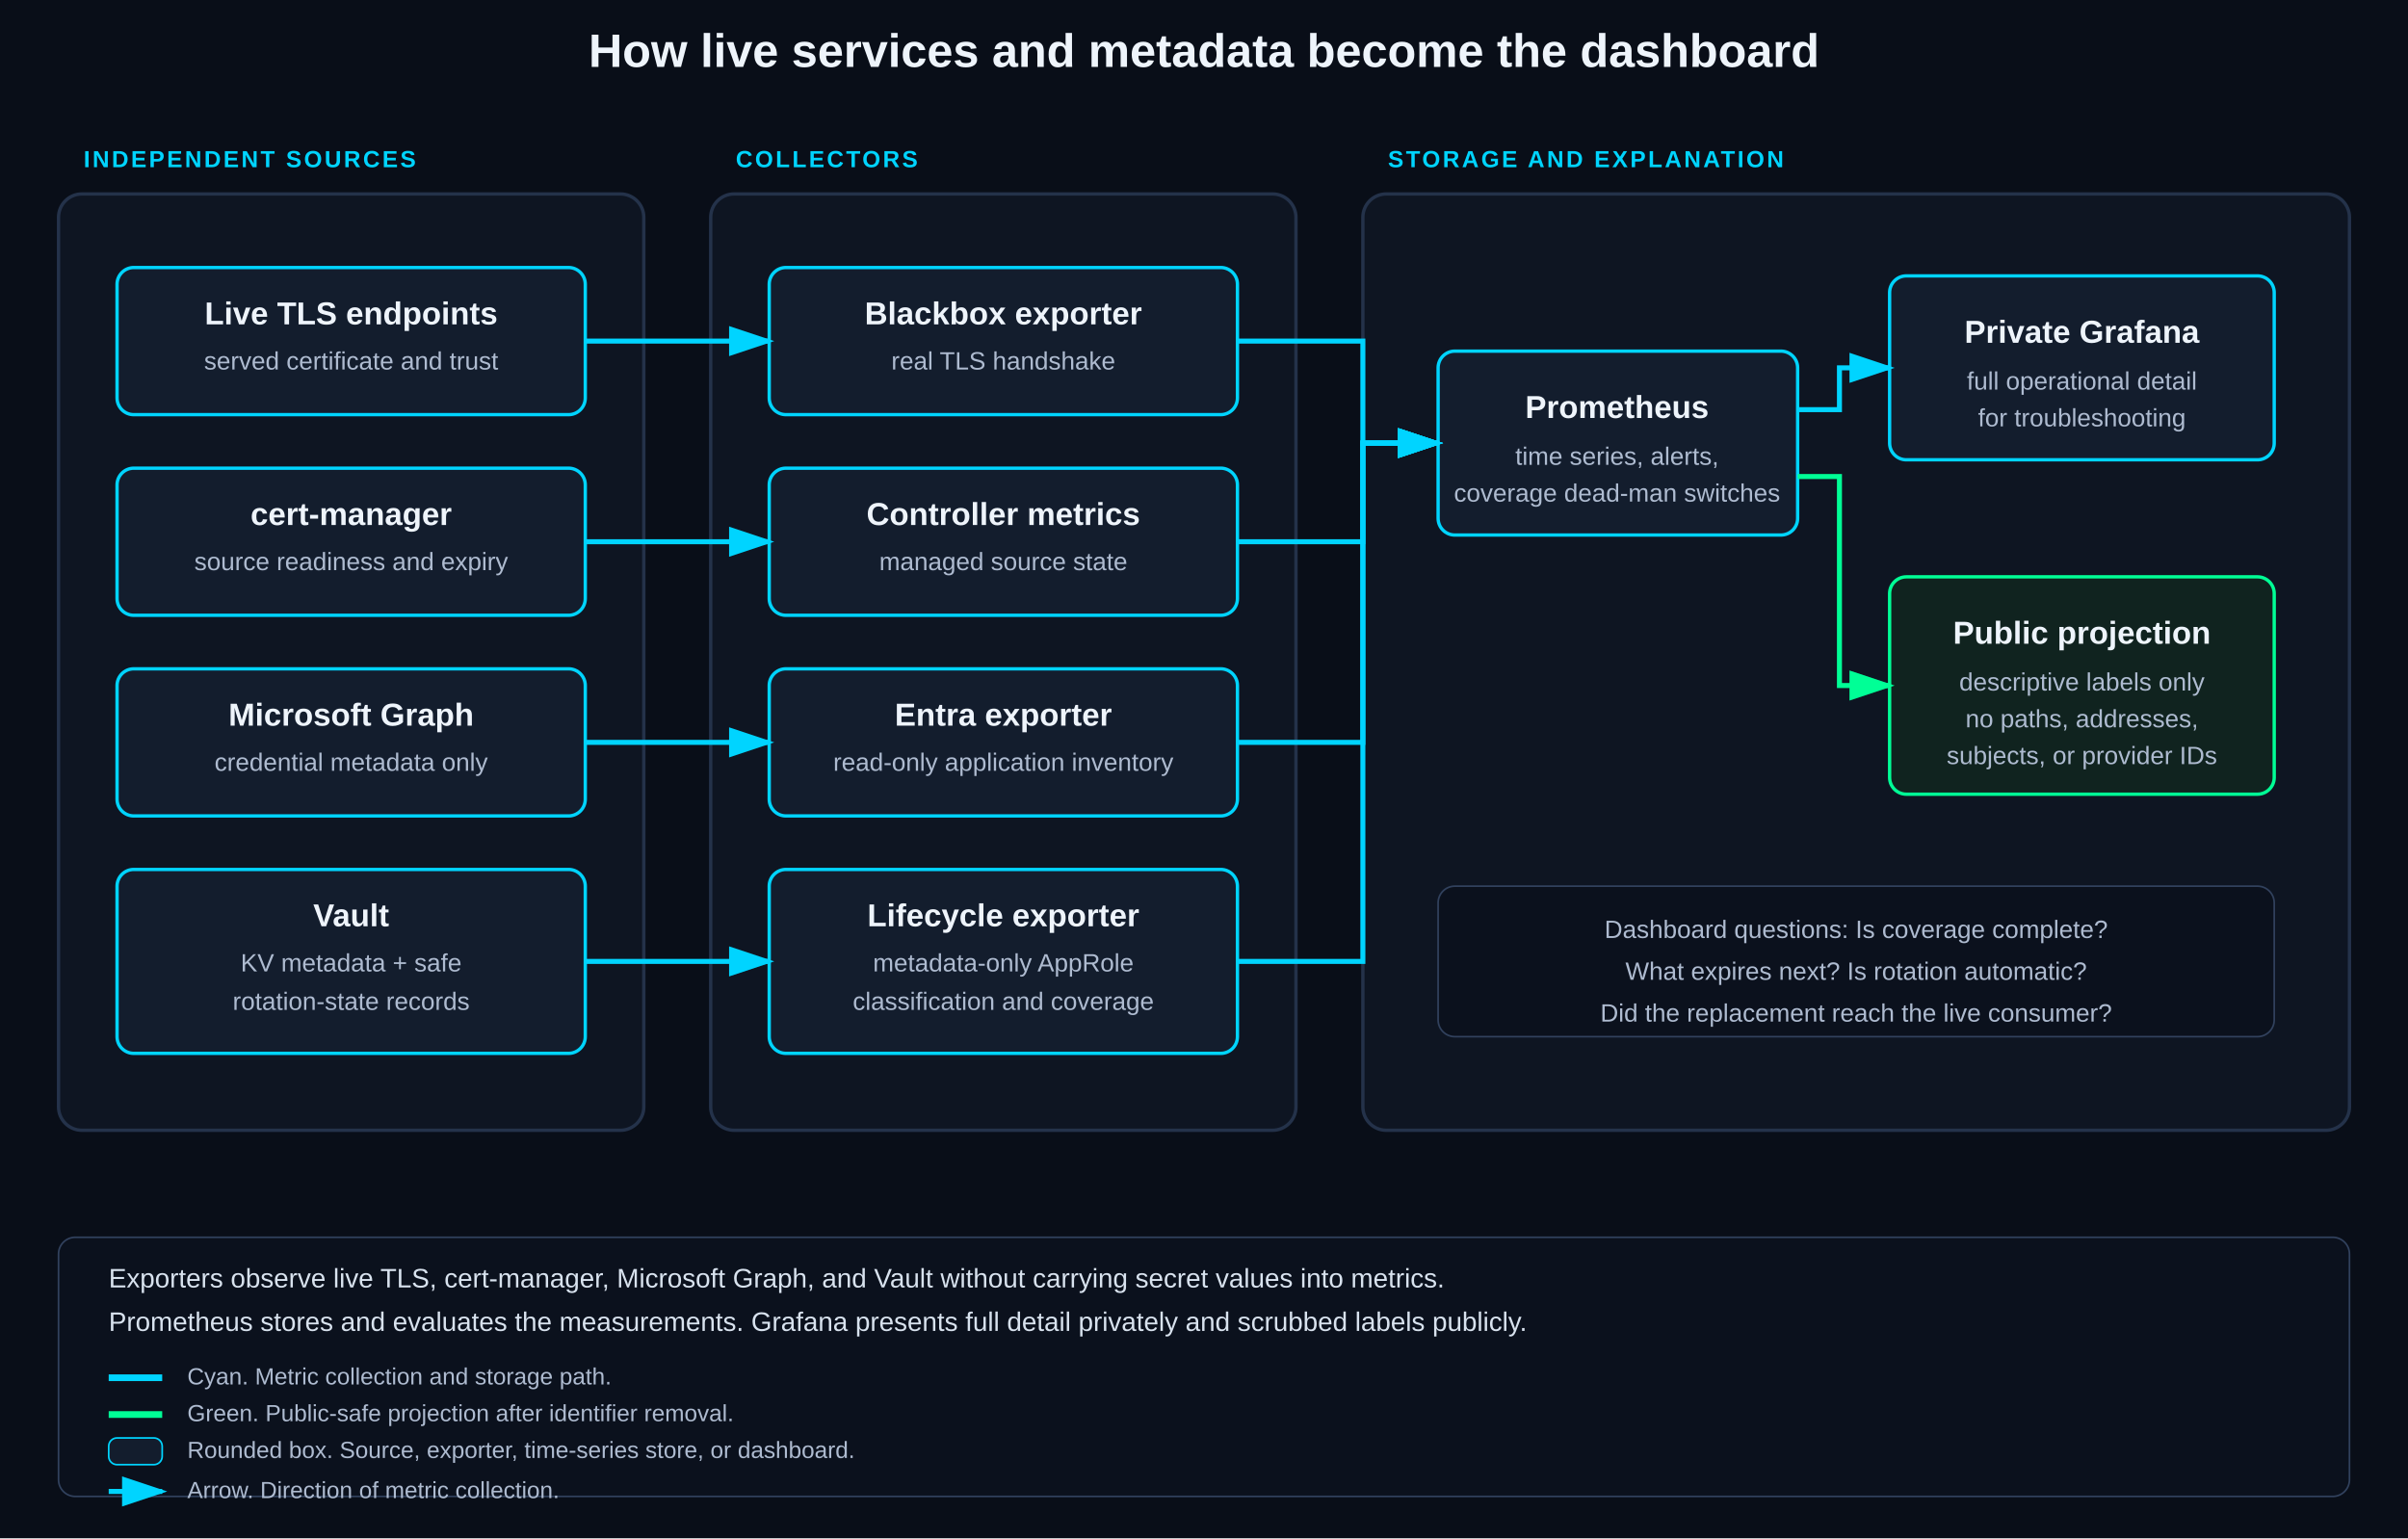
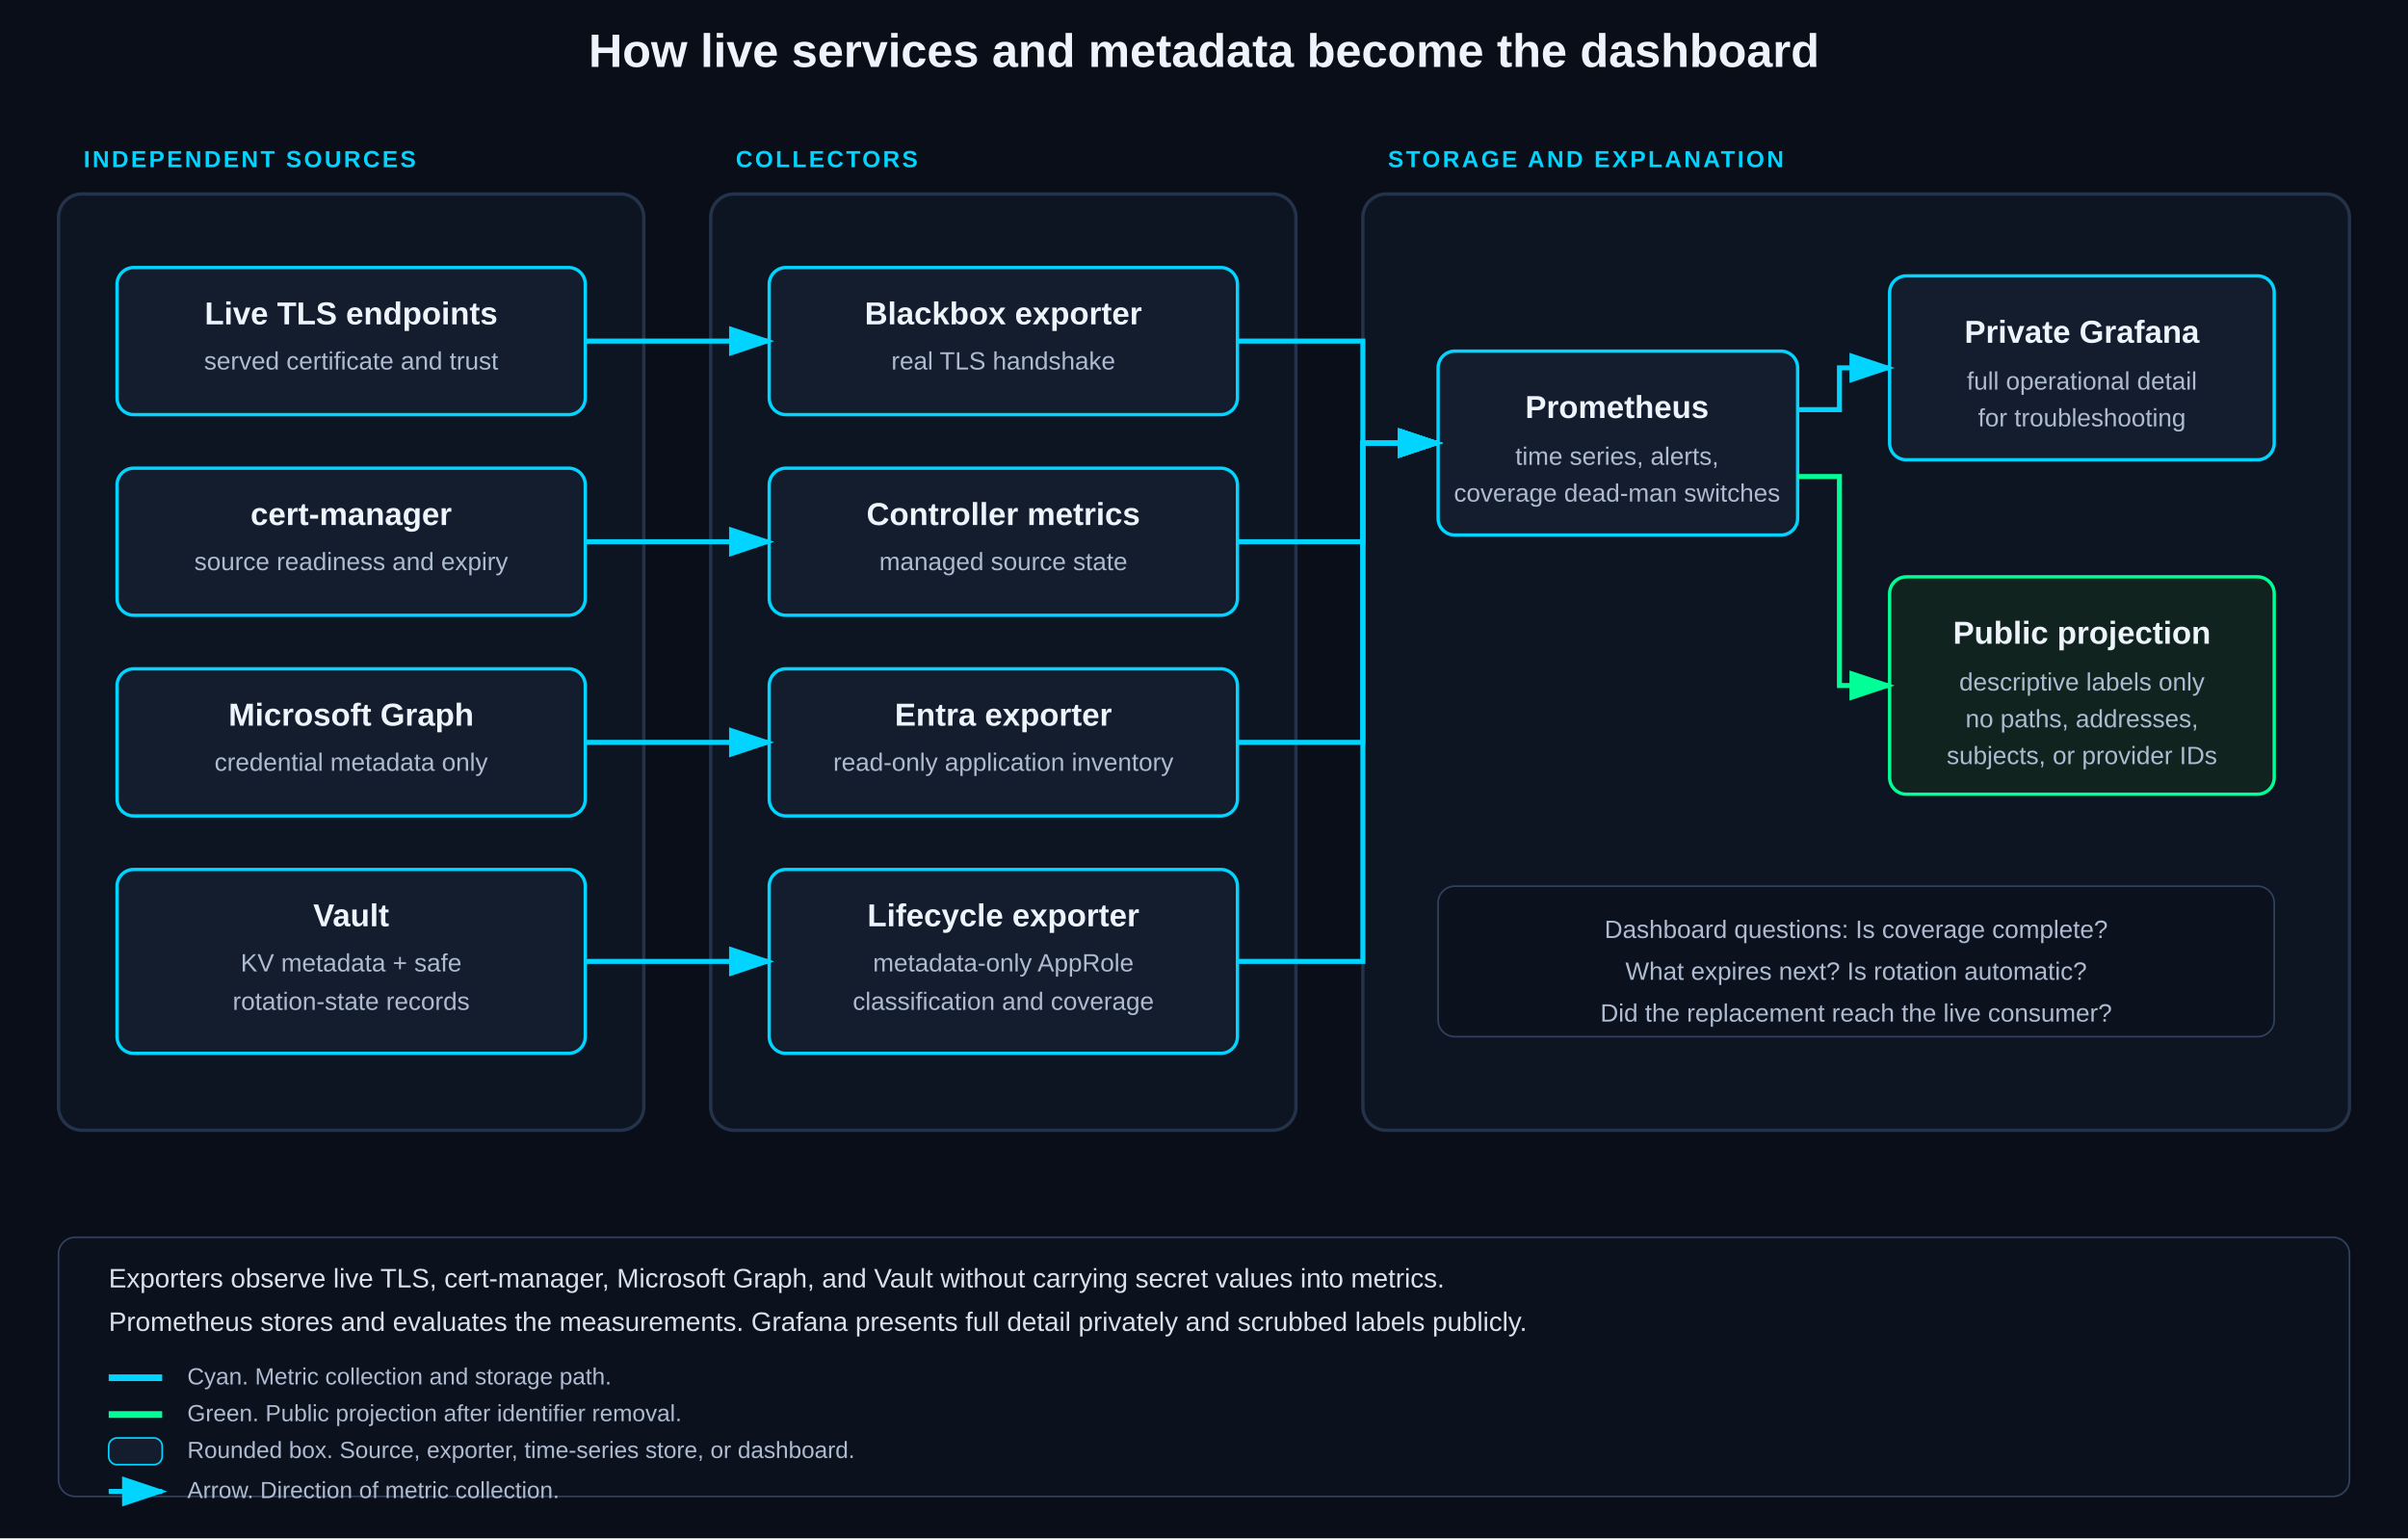
<svg xmlns="http://www.w3.org/2000/svg" viewBox="0 0 1440 920" role="img" aria-labelledby="title desc">
  <defs>
    <style>.bg{fill:#090e18}.zone{fill:#0e1522;stroke:#24324a;stroke-width:2}.box{fill:#131d2d;stroke:#00d4ff;stroke-width:2}.safe{fill:#10231f;stroke:#00ff96;stroke-width:2}.h{fill:#eef4fb;font:600 19px Arial,sans-serif}.p{fill:#aebbd0;font:15px Arial,sans-serif}.z{fill:#00d4ff;font:700 14px Arial,sans-serif;letter-spacing:1.4px}.diagramTitle{fill:#eef4fb;font:700 28px Arial,sans-serif}.footerText{fill:#d8e2ee;font:16px Arial,sans-serif}.legendText{fill:#aebbd0;font:14px Arial,sans-serif}.arrow{fill:none;stroke:#00d4ff;stroke-width:3;marker-end:url(#a)}.green{stroke:#00ff96;marker-end:url(#b)}.lane{fill:#0b111d;stroke:#31415d}.laneText{fill:#aebbd0;font:15px Arial,sans-serif}</style>
    <marker id="a" markerWidth="10" markerHeight="10" refX="8" refY="3" orient="auto">
      <path d="M0 0L0 6L9 3z" fill="#00d4ff" />
    </marker>
    <marker id="b" markerWidth="10" markerHeight="10" refX="8" refY="3" orient="auto">
      <path d="M0 0L0 6L9 3z" fill="#00ff96" />
    </marker>
  </defs>
  <rect class="bg" width="1440" height="920" />
  <text class="diagramTitle" x="720" y="40" text-anchor="middle">How live services and metadata become the dashboard</text>
  <g transform="translate(0,60)">
    <text class="z" x="50" y="40">INDEPENDENT SOURCES</text>
    <rect class="zone" x="35" y="56" width="350" height="560" rx="14" />
    <rect class="box" x="70" y="100" width="280" height="88" rx="10" />
    <text class="h" x="210" y="134" text-anchor="middle">Live TLS endpoints</text>
    <text class="p" x="210" y="161" text-anchor="middle">served certificate and trust</text>
    <rect class="box" x="70" y="220" width="280" height="88" rx="10" />
    <text class="h" x="210" y="254" text-anchor="middle">cert-manager</text>
    <text class="p" x="210" y="281" text-anchor="middle">source readiness and expiry</text>
    <rect class="box" x="70" y="340" width="280" height="88" rx="10" />
    <text class="h" x="210" y="374" text-anchor="middle">Microsoft Graph</text>
    <text class="p" x="210" y="401" text-anchor="middle">credential metadata only</text>
    <rect class="box" x="70" y="460" width="280" height="110" rx="10" />
    <text class="h" x="210" y="494" text-anchor="middle">Vault</text>
    <text class="p" x="210" y="521" text-anchor="middle">KV metadata + safe</text>
    <text class="p" x="210" y="544" text-anchor="middle">rotation-state records</text>
    <text class="z" x="440" y="40">COLLECTORS</text>
    <rect class="zone" x="425" y="56" width="350" height="560" rx="14" />
    <rect class="box" x="460" y="100" width="280" height="88" rx="10" />
    <text class="h" x="600" y="134" text-anchor="middle">Blackbox exporter</text>
    <text class="p" x="600" y="161" text-anchor="middle">real TLS handshake</text>
    <rect class="box" x="460" y="220" width="280" height="88" rx="10" />
    <text class="h" x="600" y="254" text-anchor="middle">Controller metrics</text>
    <text class="p" x="600" y="281" text-anchor="middle">managed source state</text>
    <rect class="box" x="460" y="340" width="280" height="88" rx="10" />
    <text class="h" x="600" y="374" text-anchor="middle">Entra exporter</text>
    <text class="p" x="600" y="401" text-anchor="middle">read-only application inventory</text>
    <rect class="box" x="460" y="460" width="280" height="110" rx="10" />
    <text class="h" x="600" y="494" text-anchor="middle">Lifecycle exporter</text>
    <text class="p" x="600" y="521" text-anchor="middle">metadata-only AppRole</text>
    <text class="p" x="600" y="544" text-anchor="middle">classification and coverage</text>
    <path class="arrow" d="M350 144H460" />
    <path class="arrow" d="M350 264H460" />
    <path class="arrow" d="M350 384H460" />
    <path class="arrow" d="M350 515H460" />
    <text class="z" x="830" y="40">STORAGE AND EXPLANATION</text>
    <rect class="zone" x="815" y="56" width="590" height="560" rx="14" />
    <rect class="box" x="860" y="150" width="215" height="110" rx="10" />
    <text class="h" x="967" y="190" text-anchor="middle">Prometheus</text>
    <text class="p" x="967" y="218" text-anchor="middle">time series, alerts,</text>
    <text class="p" x="967" y="240" text-anchor="middle">coverage dead-man switches</text>
    <rect class="box" x="1130" y="105" width="230" height="110" rx="10" />
    <text class="h" x="1245" y="145" text-anchor="middle">Private Grafana</text>
    <text class="p" x="1245" y="173" text-anchor="middle">full operational detail</text>
    <text class="p" x="1245" y="195" text-anchor="middle">for troubleshooting</text>
    <rect class="safe" x="1130" y="285" width="230" height="130" rx="10" />
    <text class="h" x="1245" y="325" text-anchor="middle">Public projection</text>
    <text class="p" x="1245" y="353" text-anchor="middle">descriptive labels only</text>
    <text class="p" x="1245" y="375" text-anchor="middle">no paths, addresses,</text>
    <text class="p" x="1245" y="397" text-anchor="middle">subjects, or provider IDs</text>
    <path class="arrow" d="M740 144H815V205H860" />
    <path class="arrow" d="M740 264H815V205H860" />
    <path class="arrow" d="M740 384H815V205H860" />
    <path class="arrow" d="M740 515H815V205H860" />
    <path class="arrow" d="M1075 185H1100V160H1130" />
    <path class="arrow green" d="M1075 225H1100V350H1130" />
    <rect class="lane" x="860" y="470" width="500" height="90" rx="10" />
    <text class="laneText" x="1110" y="501" text-anchor="middle">Dashboard questions: Is coverage complete?</text>
    <text class="laneText" x="1110" y="526" text-anchor="middle">What expires next? Is rotation automatic?</text>
    <text class="laneText" x="1110" y="551" text-anchor="middle">Did the replacement reach the live consumer?</text>
  </g>
  <rect class="lane" x="35" y="740" width="1370" height="155" rx="10" />
  <text class="footerText" x="65" y="770">Exporters observe live TLS, cert-manager, Microsoft Graph, and Vault without carrying secret values into metrics.</text>
  <text class="footerText" x="65" y="796">Prometheus stores and evaluates the measurements. Grafana presents full detail privately and scrubbed labels publicly.</text>
  <line x1="65" y1="824" x2="97" y2="824" stroke="#00d4ff" stroke-width="4" />
  <text class="legendText" x="112" y="828">Cyan. Metric collection and storage path.</text>
  <line x1="65" y1="846" x2="97" y2="846" stroke="#00ff96" stroke-width="4" />
-   <text class="legendText" x="112" y="850">Green. Public-safe projection after identifier removal.</text>
+   <text class="legendText" x="112" y="850">Green. Public projection after identifier removal.</text>
  <rect x="65" y="860" width="32" height="16" rx="5" fill="#131d2d" stroke="#00d4ff" />
  <text class="legendText" x="112" y="872">Rounded box. Source, exporter, time-series store, or dashboard.</text>
  <line x1="65" y1="892" x2="97" y2="892" stroke="#00d4ff" stroke-width="3" marker-end="url(#a)" />
  <text class="legendText" x="112" y="896">Arrow. Direction of metric collection.</text>
</svg>
